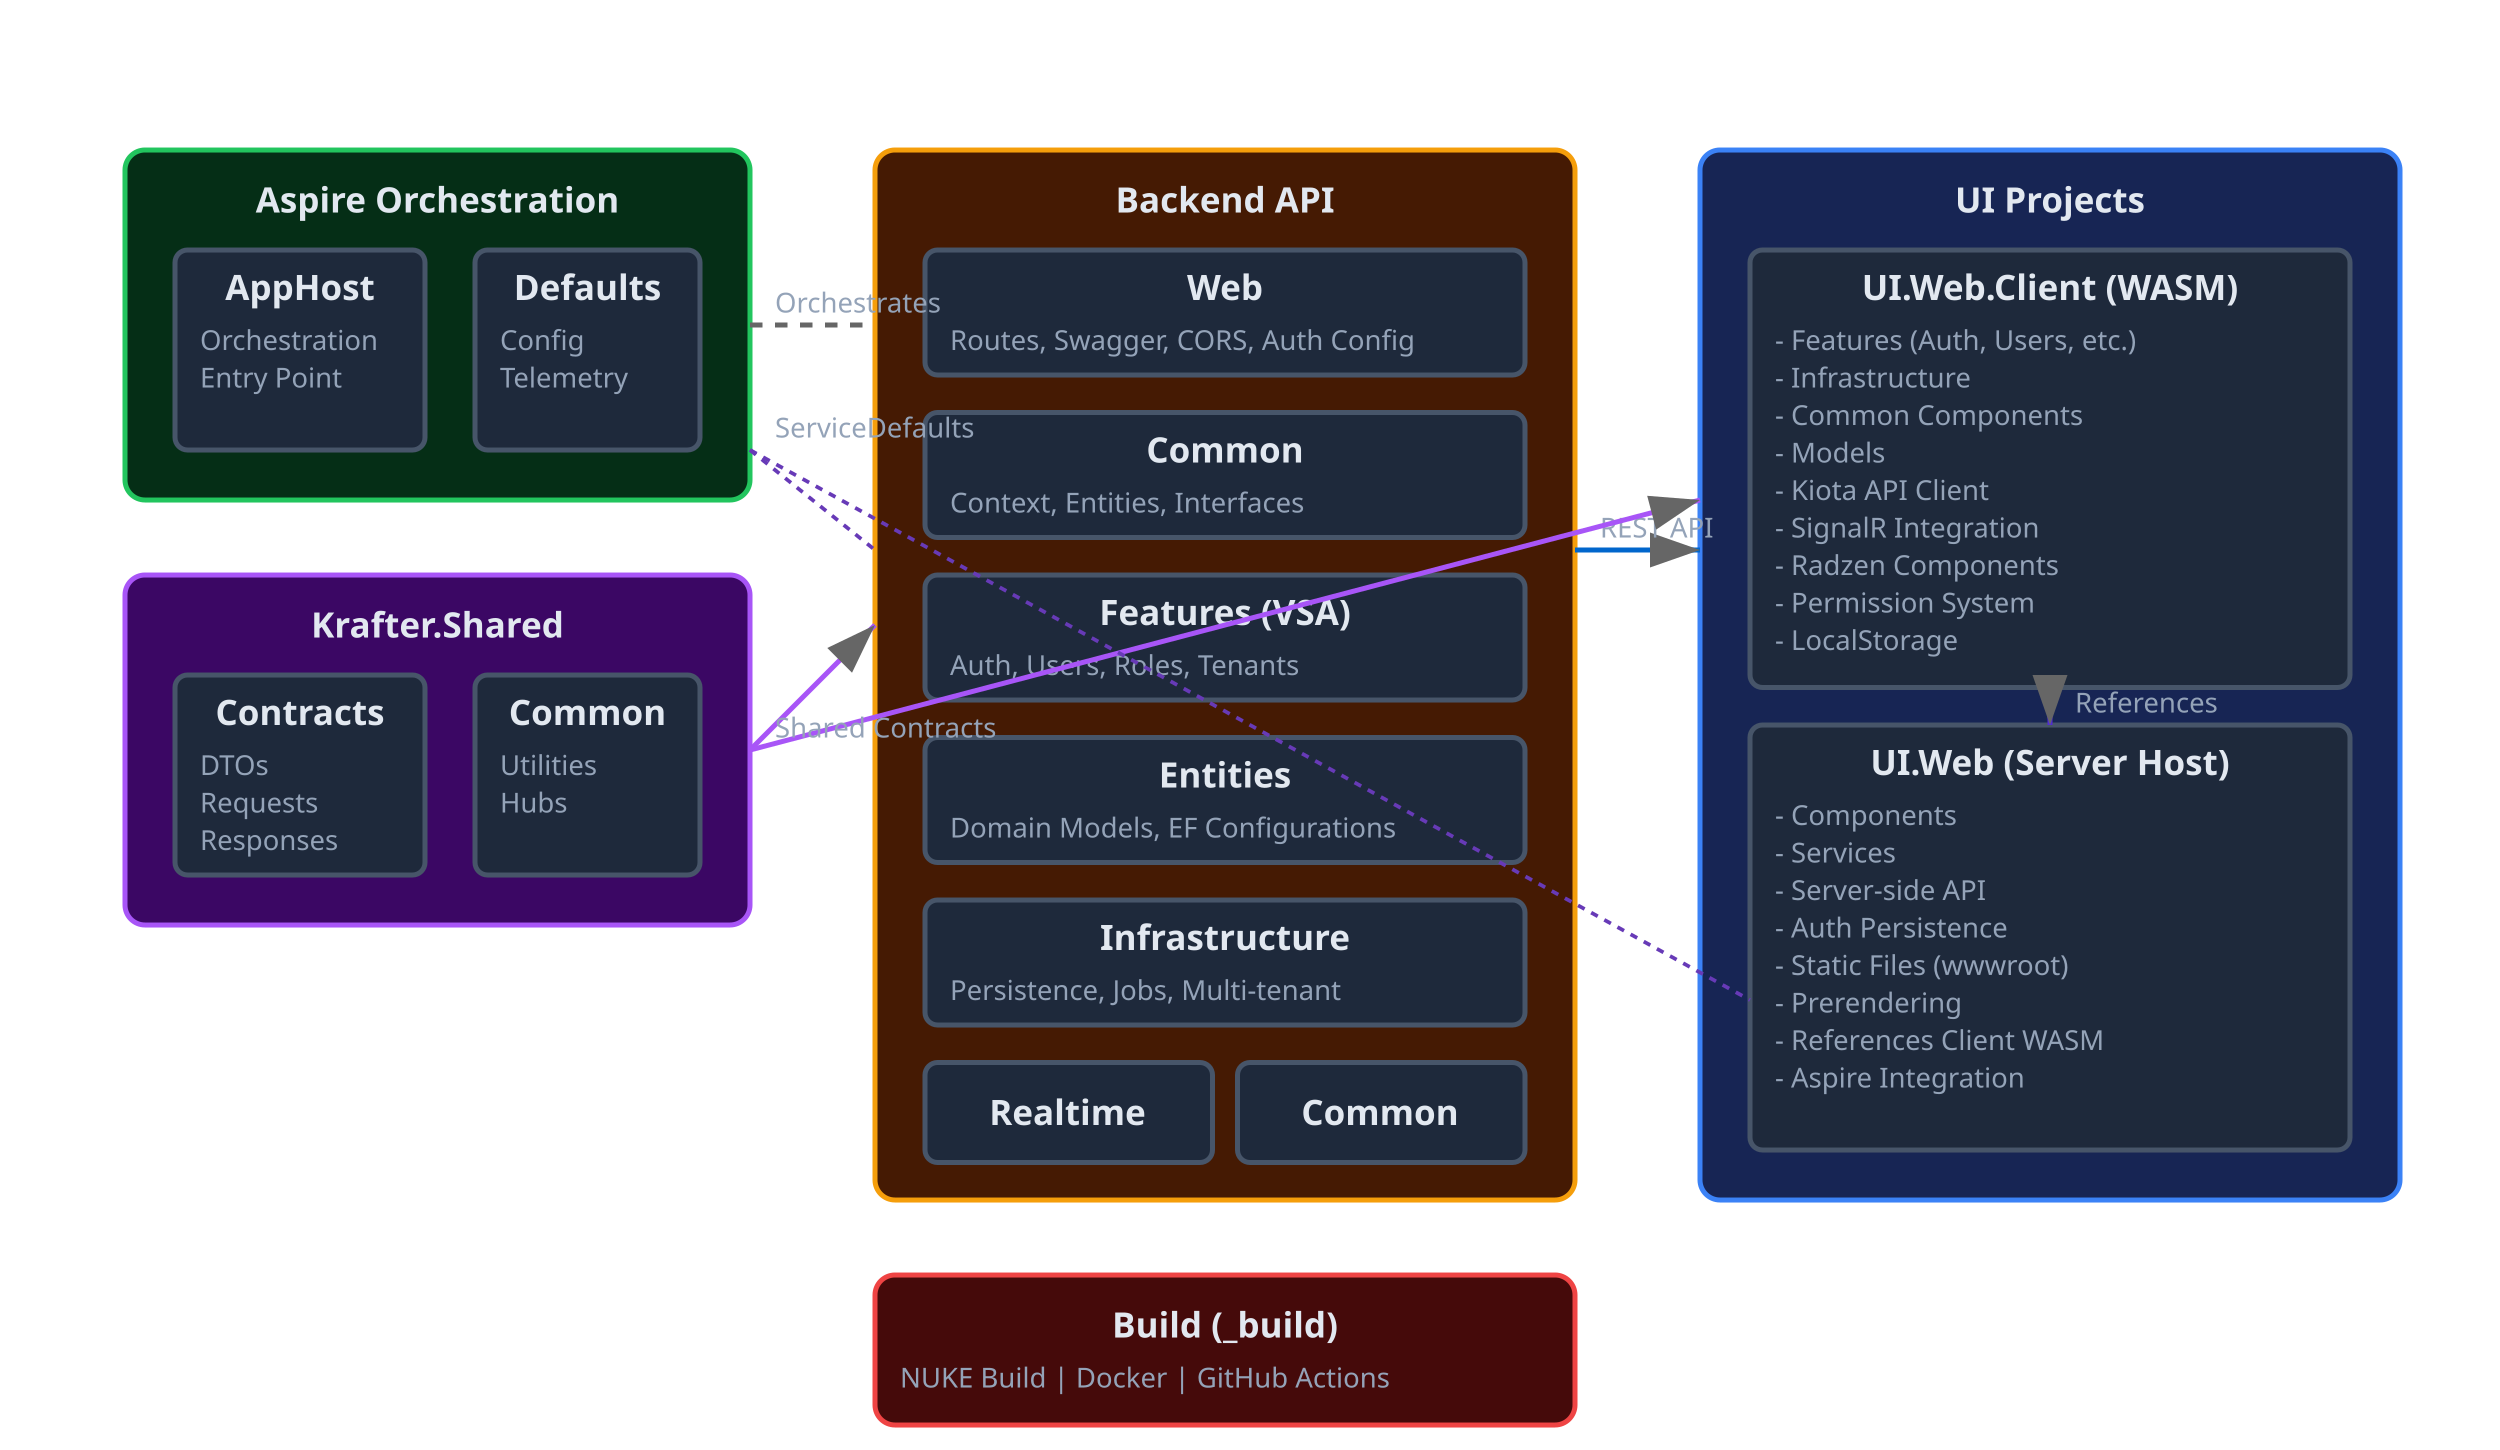
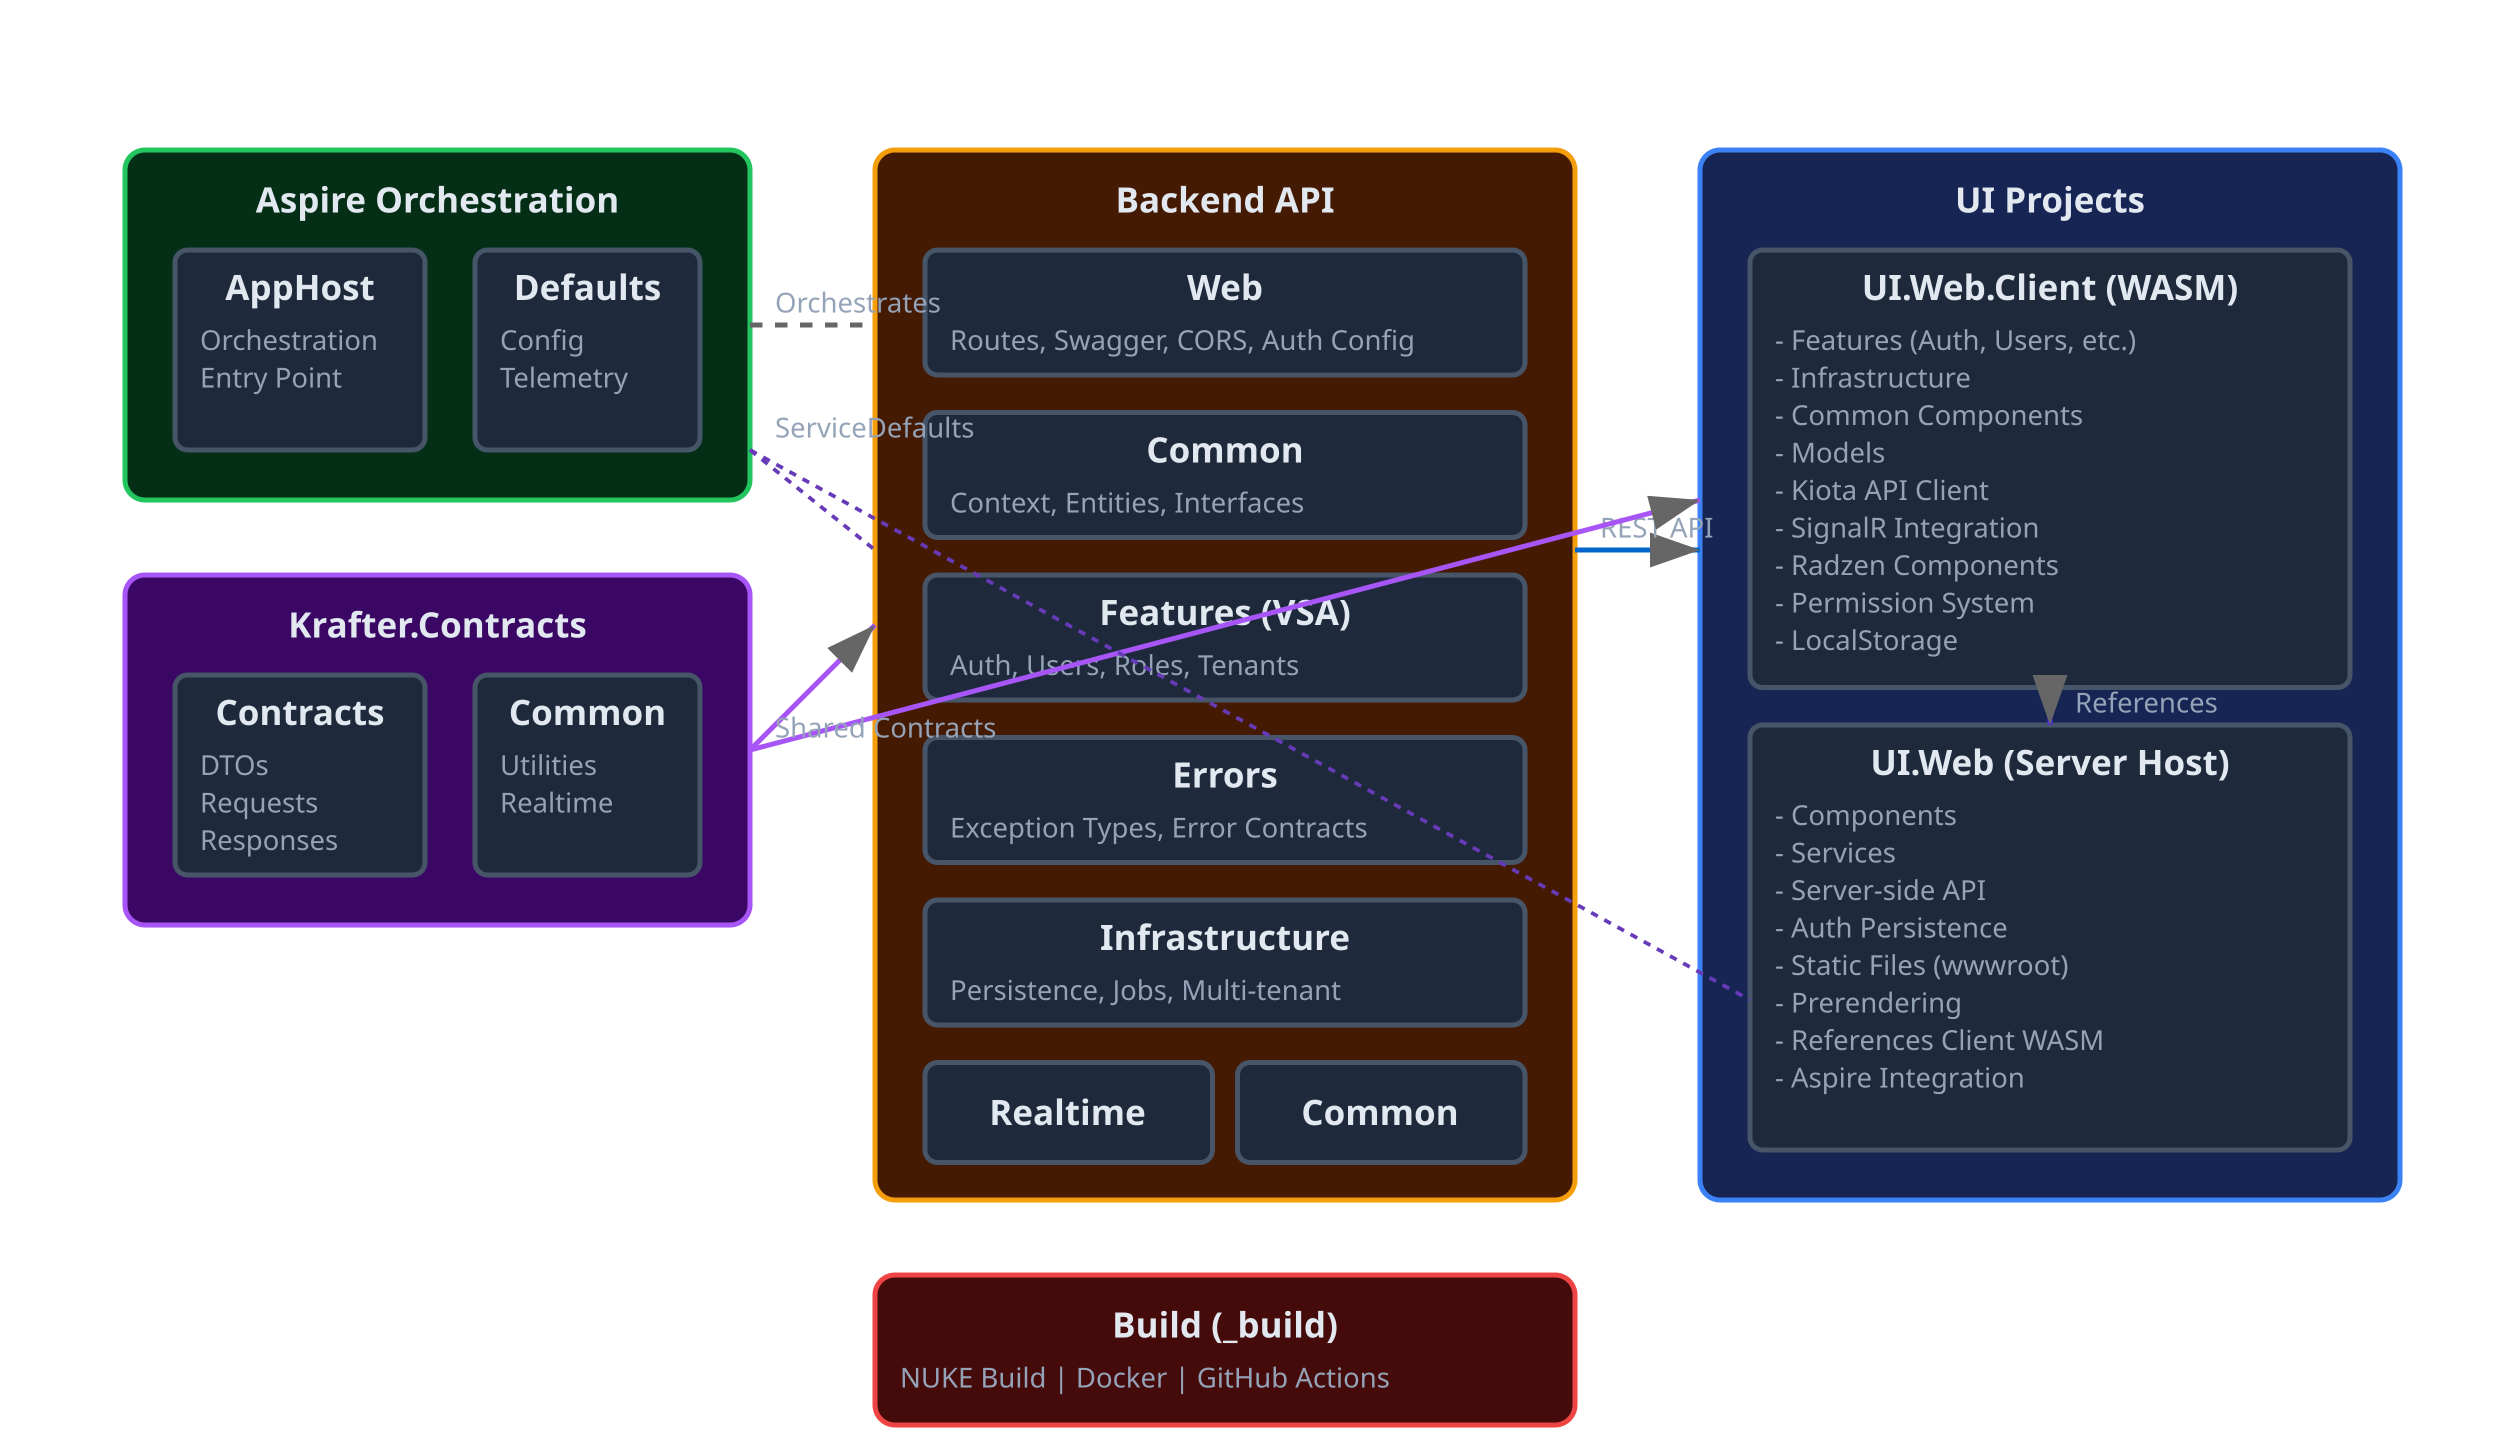
<svg xmlns="http://www.w3.org/2000/svg" width="1000" height="580">
  <defs>
    <style>
      .title { font: bold 20px sans-serif; fill: #F8FAFC; }
      .subtitle { font: bold 14px sans-serif; fill: #E2E8F0; }
      .text { font: 11px sans-serif; fill: #94A3B8; }
      .box { fill: #1E293B; stroke: #475569; stroke-width: 2; }
      .aspire { fill: #052e16; stroke: #22C55E; }
      .backend { fill: #451a03; stroke: #F59E0B; }
      .ui { fill: #172554; stroke: #3B82F6; }
      .shared { fill: #3b0764; stroke: #A855F7; }
      .build { fill: #450a0a; stroke: #EF4444; }
    </style>
    <marker id="arrow" markerWidth="10" markerHeight="7" refX="10" refY="3.5" orient="auto">
      <polygon points="0 0, 10 3.5, 0 7" fill="#666" />
    </marker>
  </defs>
  <rect x="50" y="60" width="250" height="140" rx="8" class="aspire box" />
  <text x="175" y="85" class="subtitle" text-anchor="middle">Aspire Orchestration</text>
  <rect x="70" y="100" width="100" height="80" rx="5" class="box" />
  <text x="120" y="120" class="subtitle" text-anchor="middle">AppHost</text>
  <text x="80" y="140" class="text">Orchestration</text>
  <text x="80" y="155" class="text">Entry Point</text>
  <rect x="190" y="100" width="90" height="80" rx="5" class="box" />
  <text x="235" y="120" class="subtitle" text-anchor="middle">Defaults</text>
  <text x="200" y="140" class="text">Config</text>
  <text x="200" y="155" class="text">Telemetry</text>
  <rect x="50" y="230" width="250" height="140" rx="8" class="shared box" />
-   <text x="175" y="255" class="subtitle" text-anchor="middle">Krafter.Shared</text>
+   <text x="175" y="255" class="subtitle" text-anchor="middle">Krafter.Contracts</text>
  <rect x="70" y="270" width="100" height="80" rx="5" class="box" />
  <text x="120" y="290" class="subtitle" text-anchor="middle">Contracts</text>
  <text x="80" y="310" class="text">DTOs</text>
  <text x="80" y="325" class="text">Requests</text>
  <text x="80" y="340" class="text">Responses</text>
  <rect x="190" y="270" width="90" height="80" rx="5" class="box" />
  <text x="235" y="290" class="subtitle" text-anchor="middle">Common</text>
  <text x="200" y="310" class="text">Utilities</text>
-   <text x="200" y="325" class="text">Hubs</text>
+   <text x="200" y="325" class="text">Realtime</text>
  <rect x="350" y="60" width="280" height="420" rx="8" class="backend box" />
  <text x="490" y="85" class="subtitle" text-anchor="middle">Backend API</text>
  <rect x="370" y="100" width="240" height="50" rx="5" class="box" />
  <text x="490" y="120" class="subtitle" text-anchor="middle">Web</text>
  <text x="380" y="140" class="text">Routes, Swagger, CORS, Auth Config</text>
  <rect x="370" y="165" width="240" height="50" rx="5" class="box" />
  <text x="490" y="185" class="subtitle" text-anchor="middle">Common</text>
  <text x="380" y="205" class="text">Context, Entities, Interfaces</text>
  <rect x="370" y="230" width="240" height="50" rx="5" class="box" />
  <text x="490" y="250" class="subtitle" text-anchor="middle">Features (VSA)</text>
  <text x="380" y="270" class="text">Auth, Users, Roles, Tenants</text>
  <rect x="370" y="295" width="240" height="50" rx="5" class="box" />
-   <text x="490" y="315" class="subtitle" text-anchor="middle">Entities</text>
-   <text x="380" y="335" class="text">Domain Models, EF Configurations</text>
+   <text x="490" y="315" class="subtitle" text-anchor="middle">Errors</text>
+   <text x="380" y="335" class="text">Exception Types, Error Contracts</text>
  <rect x="370" y="360" width="240" height="50" rx="5" class="box" />
  <text x="490" y="380" class="subtitle" text-anchor="middle">Infrastructure</text>
  <text x="380" y="400" class="text">Persistence, Jobs, Multi-tenant</text>
  <rect x="370" y="425" width="115" height="40" rx="5" class="box" />
  <text x="427" y="450" class="subtitle" text-anchor="middle">Realtime</text>
  <rect x="495" y="425" width="115" height="40" rx="5" class="box" />
  <text x="552" y="450" class="subtitle" text-anchor="middle">Common</text>
  <rect x="680" y="60" width="280" height="420" rx="8" class="ui box" />
  <text x="820" y="85" class="subtitle" text-anchor="middle">UI Projects</text>
  <rect x="700" y="100" width="240" height="175" rx="5" class="box" />
  <text x="820" y="120" class="subtitle" text-anchor="middle">UI.Web.Client (WASM)</text>
  <text x="710" y="140" class="text">- Features (Auth, Users, etc.)</text>
  <text x="710" y="155" class="text">- Infrastructure</text>
  <text x="710" y="170" class="text">- Common Components</text>
  <text x="710" y="185" class="text">- Models</text>
  <text x="710" y="200" class="text">- Kiota API Client</text>
  <text x="710" y="215" class="text">- SignalR Integration</text>
  <text x="710" y="230" class="text">- Radzen Components</text>
  <text x="710" y="245" class="text">- Permission System</text>
  <text x="710" y="260" class="text">- LocalStorage</text>
  <rect x="700" y="290" width="240" height="170" rx="5" class="box" />
  <text x="820" y="310" class="subtitle" text-anchor="middle">UI.Web (Server Host)</text>
  <text x="710" y="330" class="text">- Components</text>
  <text x="710" y="345" class="text">- Services</text>
  <text x="710" y="360" class="text">- Server-side API</text>
  <text x="710" y="375" class="text">- Auth Persistence</text>
  <text x="710" y="390" class="text">- Static Files (wwwroot)</text>
  <text x="710" y="405" class="text">- Prerendering</text>
  <text x="710" y="420" class="text">- References Client WASM</text>
  <text x="710" y="435" class="text">- Aspire Integration</text>
  <rect x="350" y="510" width="280" height="60" rx="8" class="build box" />
  <text x="490" y="535" class="subtitle" text-anchor="middle">Build (_build)</text>
  <text x="360" y="555" class="text">NUKE Build | Docker | GitHub Actions</text>
  <line x1="300" y1="130" x2="350" y2="130" stroke="#666" stroke-width="2" stroke-dasharray="5,5" />
  <text x="310" y="125" class="text">Orchestrates</text>
  <line x1="630" y1="220" x2="680" y2="220" stroke="#0066cc" stroke-width="2" marker-end="url(#arrow)" />
  <text x="640" y="215" class="text">REST API</text>
  <line x1="820" y1="275" x2="820" y2="290" stroke="#512BD4" stroke-width="2" marker-end="url(#arrow)" />
  <text x="830" y="285" class="text">References</text>
  <line x1="300" y1="300" x2="350" y2="250" stroke="#A855F7" stroke-width="2" marker-end="url(#arrow)" />
  <line x1="300" y1="300" x2="680" y2="200" stroke="#A855F7" stroke-width="2" marker-end="url(#arrow)" />
  <text x="310" y="295" class="text">Shared Contracts</text>
  <line x1="300" y1="180" x2="350" y2="220" stroke="#673ab7" stroke-width="1.5" stroke-dasharray="3,3" />
  <line x1="300" y1="180" x2="700" y2="400" stroke="#673ab7" stroke-width="1.5" stroke-dasharray="3,3" />
  <text x="310" y="175" class="text">ServiceDefaults</text>
</svg>
